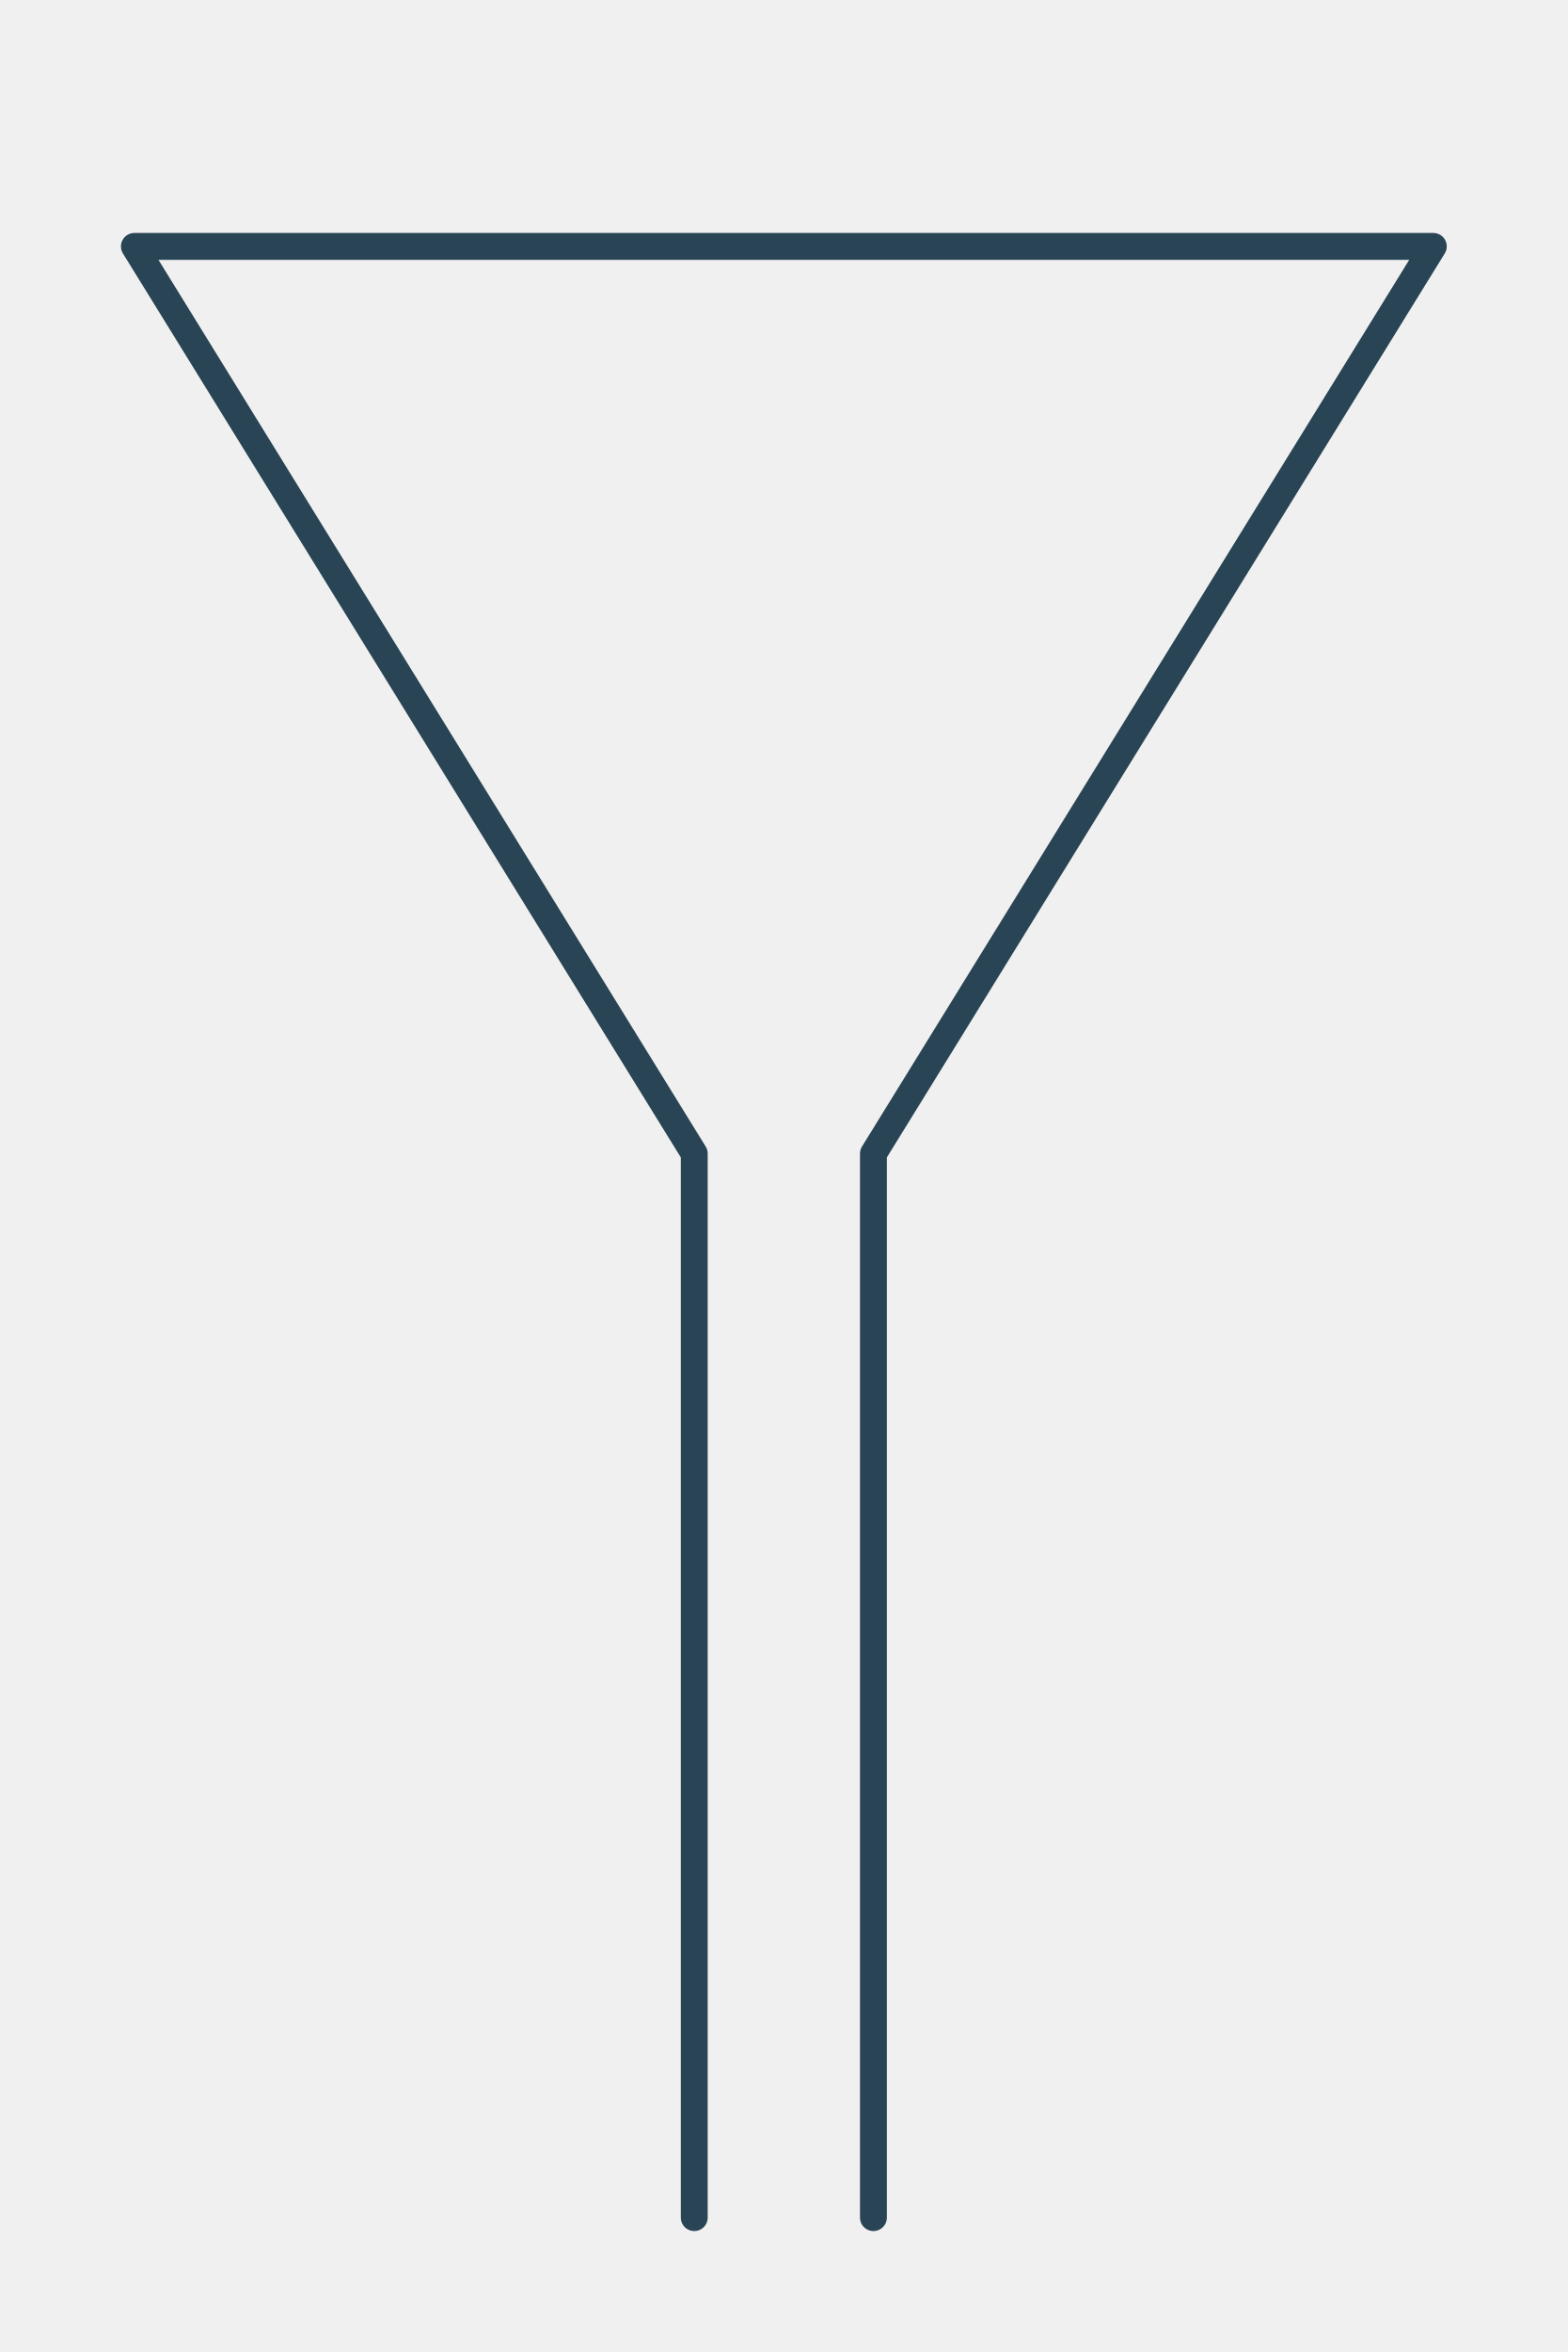
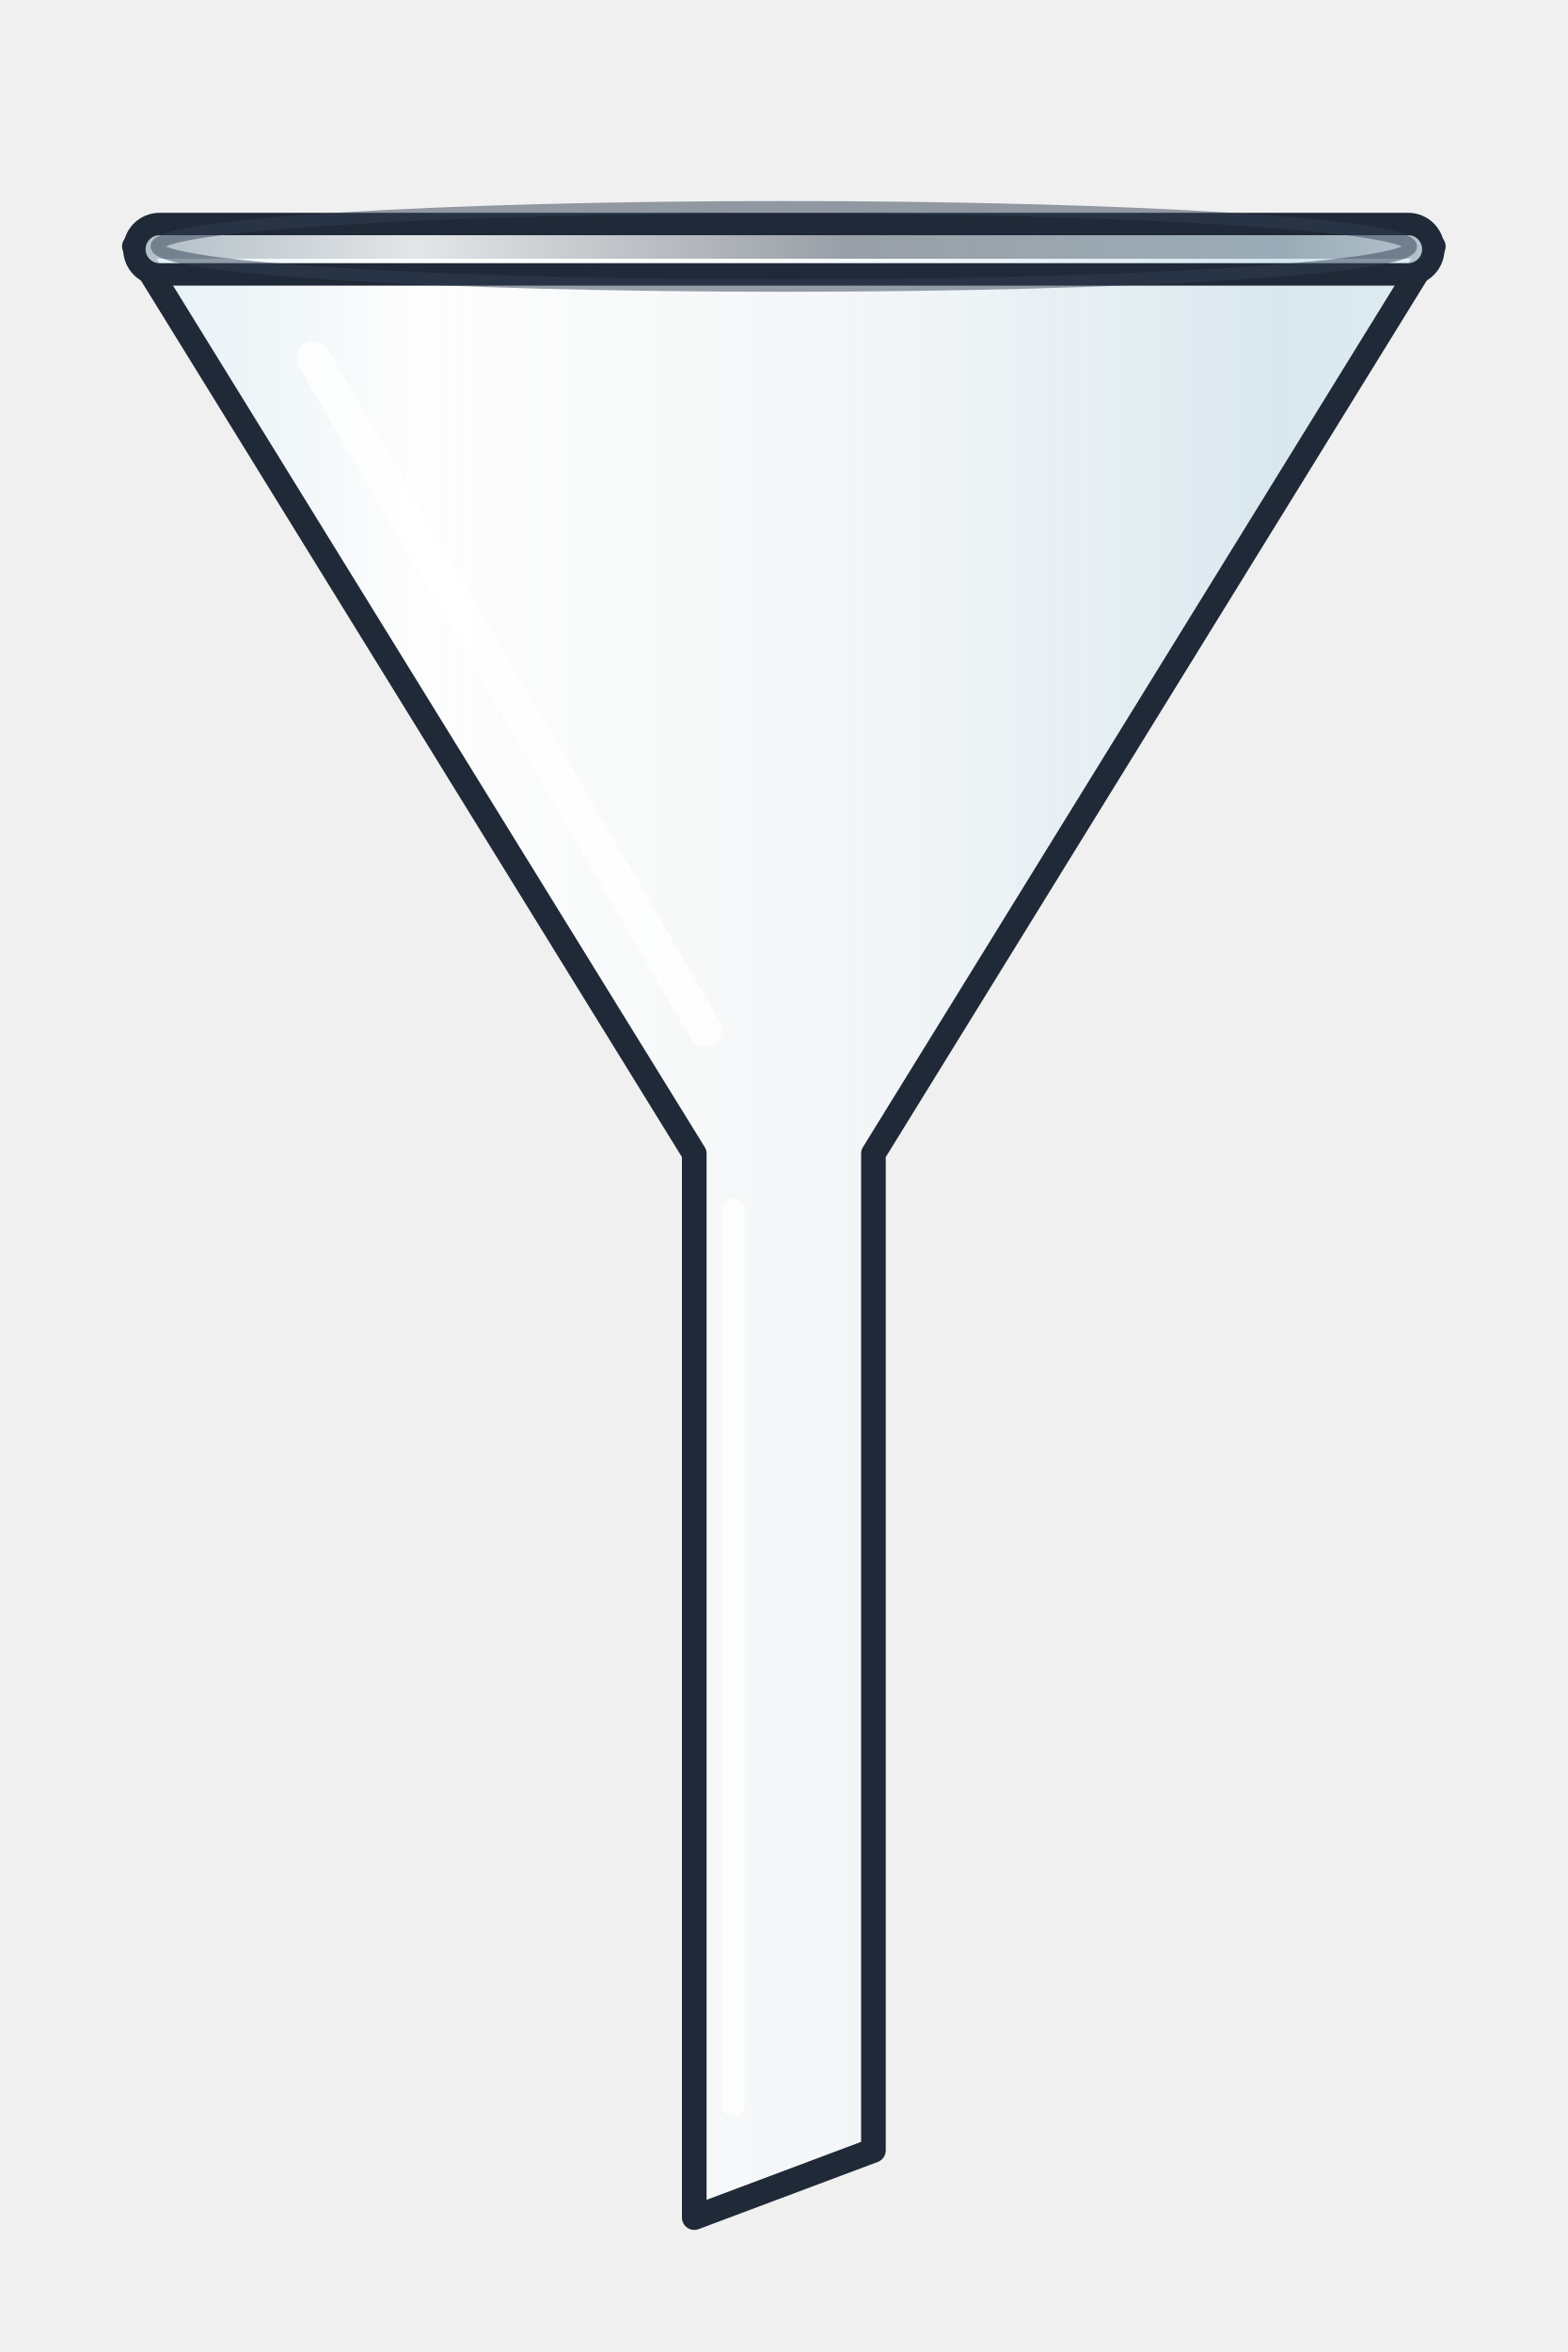
<svg xmlns="http://www.w3.org/2000/svg" width="140" height="210" viewBox="0 0 140 210">
-   <g stroke="#294454" stroke-width="2.4" stroke-linejoin="round" stroke-linecap="round">
-     <path d="M12 22 H128 L78 103 V198 M12 22 L62 103 V198" fill="none" />
-   </g>
+   <defs>
+     <linearGradient id="filter-funnel-glass" x1="0" y1="0" x2="1" y2="0">
+       <stop offset="0%" stop-color="#E2F1F7" stop-opacity="0.74" />
+       <stop offset="22%" stop-color="#FFFFFF" stop-opacity="0.88" />
+       <stop offset="55%" stop-color="#F7FBFD" stop-opacity="0.56" />
+       <stop offset="88%" stop-color="#CFE4EE" stop-opacity="0.70" />
+       <stop offset="100%" stop-color="#DCECF4" stop-opacity="0.80" />
+     </linearGradient>
+     <linearGradient id="filter-funnel-glass-v" x1="0" y1="0" x2="0" y2="1">
+       <stop offset="0%" stop-color="#F7FBFD" stop-opacity="0.82" />
+       <stop offset="55%" stop-color="#E2F1F7" stop-opacity="0.64" />
+       <stop offset="100%" stop-color="#CFE4EE" stop-opacity="0.78" />
+     </linearGradient>
+     <linearGradient id="filter-funnel-coolant" x1="0" y1="0" x2="1" y2="0">
+       <stop offset="0%" stop-color="#CCFBF1" stop-opacity="0.40" />
+       <stop offset="50%" stop-color="#E0F2FE" stop-opacity="0.28" />
+       <stop offset="100%" stop-color="#BAE6FD" stop-opacity="0.46" />
+     </linearGradient>
+     <linearGradient id="filter-funnel-frost" x1="0" y1="0" x2="1" y2="0">
+       <stop offset="0%" stop-color="#CBD5E1" stop-opacity="0.74" />
+       <stop offset="32%" stop-color="#F1F5F9" stop-opacity="0.84" />
+       <stop offset="72%" stop-color="#CBD5E1" stop-opacity="0.74" />
+       <stop offset="100%" stop-color="#94A3B8" stop-opacity="0.80" />
+     </linearGradient>
+     <linearGradient id="filter-funnel-metal" x1="0" y1="0" x2="1" y2="0">
+       <stop offset="0%" stop-color="#94A3B8" />
+       <stop offset="28%" stop-color="#F8FAFC" />
+       <stop offset="68%" stop-color="#E2E8F0" />
+       <stop offset="100%" stop-color="#94A3B8" />
+     </linearGradient>
+     <linearGradient id="filter-funnel-metal-v" x1="0" y1="0" x2="0" y2="1">
+       <stop offset="0%" stop-color="#E2E8F0" />
+       <stop offset="45%" stop-color="#F8FAFC" />
+       <stop offset="100%" stop-color="#94A3B8" />
+     </linearGradient>
+     <linearGradient id="filter-funnel-chassis" x1="0" y1="0" x2="0" y2="1">
+       <stop offset="0%" stop-color="#FFFFFF" />
+       <stop offset="55%" stop-color="#F1F5F9" />
+       <stop offset="100%" stop-color="#E2E8F0" />
+     </linearGradient>
+     <linearGradient id="filter-funnel-porcelain" x1="0" y1="0" x2="1" y2="0">
+       <stop offset="0%" stop-color="#ECEBE4" />
+       <stop offset="28%" stop-color="#FFFFFF" />
+       <stop offset="68%" stop-color="#F4F3EE" />
+       <stop offset="100%" stop-color="#DFDDD4" />
+     </linearGradient>
+     <linearGradient id="filter-funnel-rubber" x1="0" y1="0" x2="1" y2="0">
+       <stop offset="0%" stop-color="#475569" />
+       <stop offset="28%" stop-color="#64748B" />
+       <stop offset="72%" stop-color="#334155" />
+       <stop offset="100%" stop-color="#1E293B" />
+     </linearGradient>
+     <linearGradient id="filter-funnel-cork" x1="0" y1="0" x2="1" y2="0">
+       <stop offset="0%" stop-color="#C98A4B" />
+       <stop offset="30%" stop-color="#E7B98A" />
+       <stop offset="72%" stop-color="#B9783A" />
+       <stop offset="100%" stop-color="#9A5E26" />
+     </linearGradient>
+     <linearGradient id="filter-funnel-accent" x1="0" y1="0" x2="0" y2="1">
+       <stop offset="0%" stop-color="#14B8A6" />
+       <stop offset="100%" stop-color="#0F766E" />
+     </linearGradient>
+     <linearGradient id="filter-funnel-amber" x1="0" y1="0" x2="1" y2="0">
+       <stop offset="0%" stop-color="#78350F" stop-opacity="0.90" />
+       <stop offset="24%" stop-color="#D97706" stop-opacity="0.80" />
+       <stop offset="58%" stop-color="#B45309" stop-opacity="0.86" />
+       <stop offset="100%" stop-color="#78350F" stop-opacity="0.92" />
+     </linearGradient>
+     <linearGradient id="filter-funnel-brass" x1="0" y1="0" x2="1" y2="0">
+       <stop offset="0%" stop-color="#B45309" />
+       <stop offset="30%" stop-color="#FDE68A" />
+       <stop offset="68%" stop-color="#D97706" />
+       <stop offset="100%" stop-color="#92400E" />
+     </linearGradient>
+     <linearGradient id="filter-funnel-copper" x1="0" y1="0" x2="1" y2="0">
+       <stop offset="0%" stop-color="#9A3412" />
+       <stop offset="35%" stop-color="#FDBA74" />
+       <stop offset="70%" stop-color="#EA580C" />
+       <stop offset="100%" stop-color="#7C2D12" />
+     </linearGradient>
+     <linearGradient id="filter-funnel-screen" x1="0" y1="0" x2="0" y2="1">
+       <stop offset="0%" stop-color="#0F172A" />
+       <stop offset="100%" stop-color="#1E293B" />
+     </linearGradient>
+     <linearGradient id="filter-funnel-liquid" x1="0" y1="0" x2="0" y2="1">
+       <stop offset="0%" stop-color="#99F6E4" stop-opacity="0.56" />
+       <stop offset="100%" stop-color="#14B8A6" stop-opacity="0.40" />
+     </linearGradient>
+   </defs>
+   <path d="M12 22 H128 L78 103 V192 L62 198 V103 Z" fill="url(#filter-funnel-glass)" stroke="#1F2937" stroke-width="2.2" stroke-linejoin="round" />
+   <rect x="12" y="20" width="116" height="4.5" rx="2.25" fill="url(#filter-funnel-glass)" stroke="#1F2937" stroke-width="2" />
+   <ellipse cx="70" cy="22" rx="56" ry="3.5" fill="none" stroke="#334155" stroke-width="1.1" stroke-opacity="0.5" />
+   <path d="M28 32 L63 92" fill="none" stroke="#FFFFFF" stroke-width="3" stroke-opacity="0.78" stroke-linecap="round" />
+   <line x1="65.5" y1="108" x2="65.5" y2="188" stroke="#FFFFFF" stroke-width="2" stroke-opacity="0.72" stroke-linecap="round" />
</svg>
